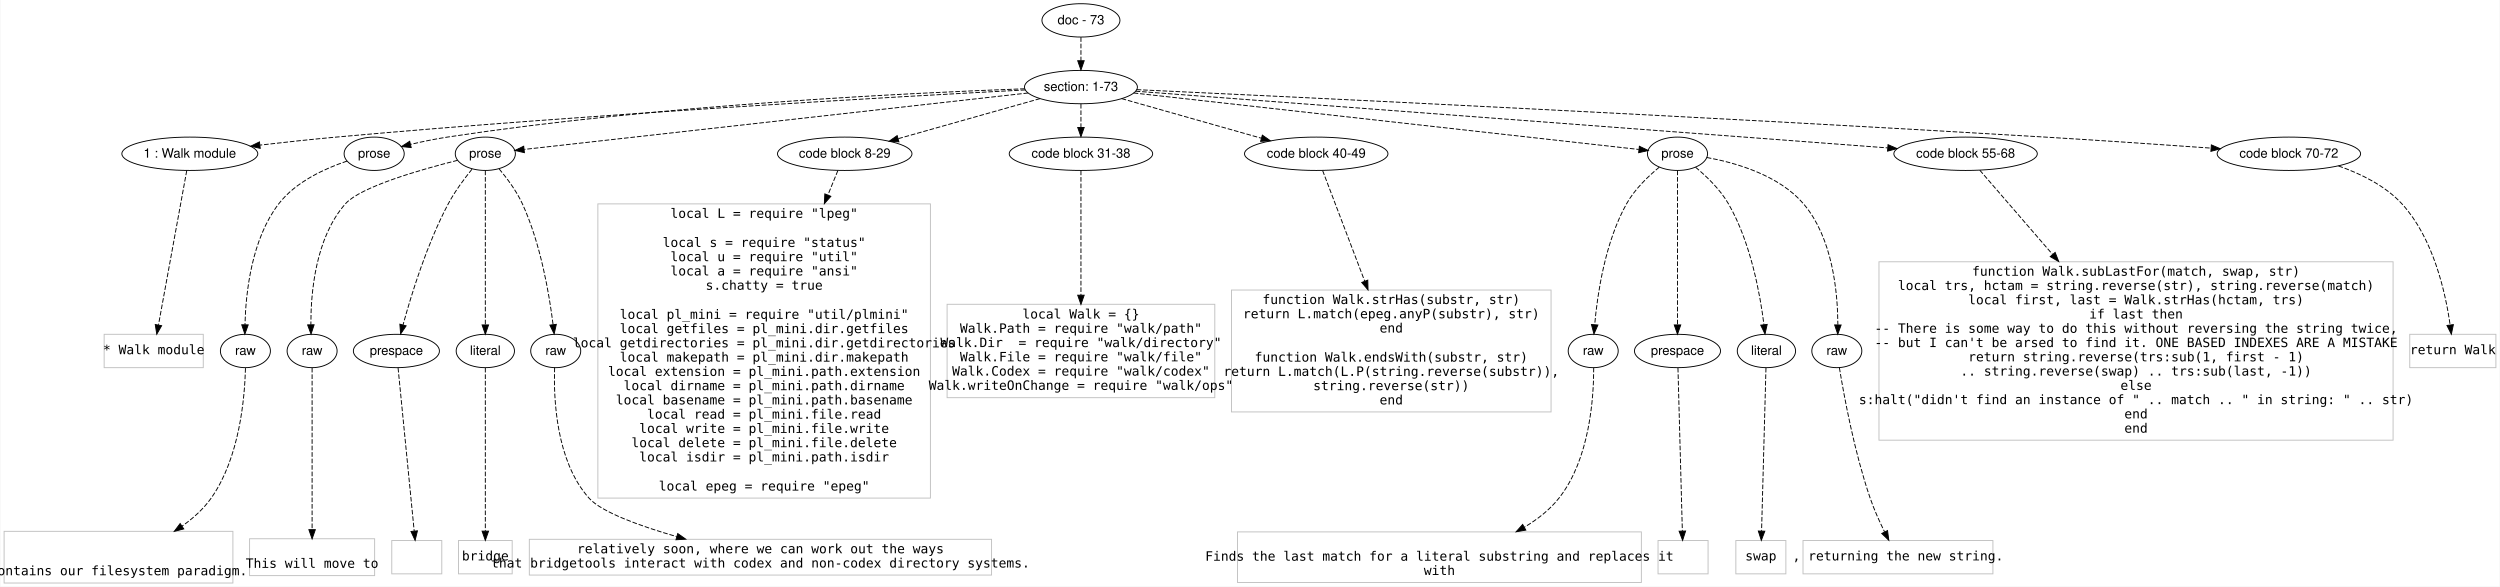
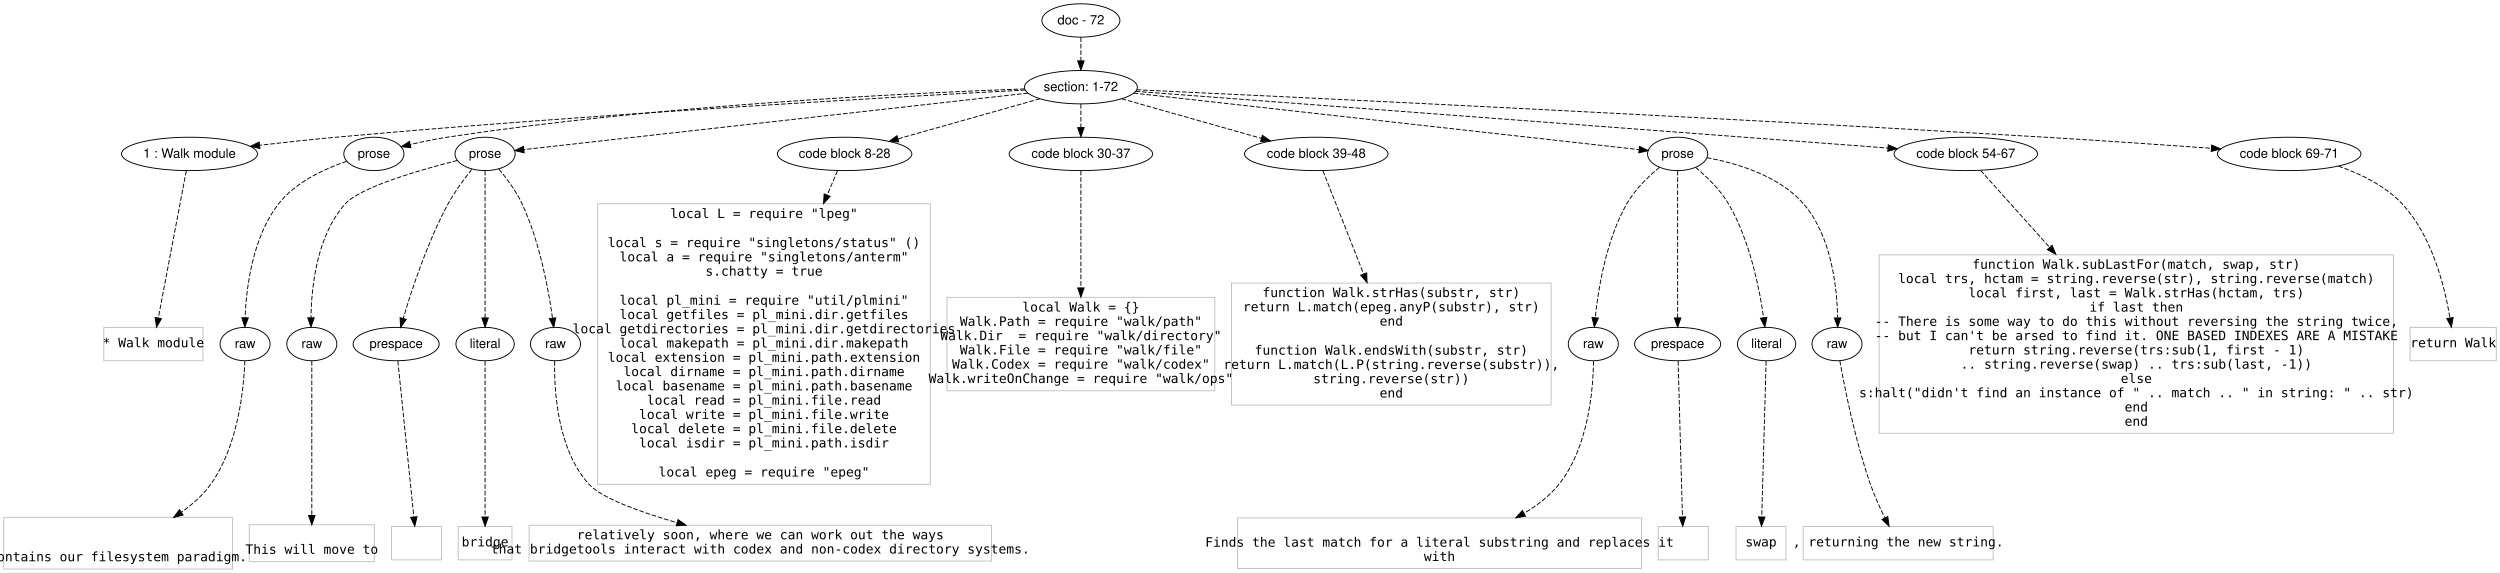
- <svg xmlns="http://www.w3.org/2000/svg" width="2698pt" height="633pt" viewBox="0.00 0.00 2698.00 633.20">
-   <g id="graph0" class="graph" transform="scale(1 1) rotate(0) translate(4 629.2006)">
-     <polygon fill="#ffffff" stroke="transparent" points="-4,4 -4,-629.201 2694,-629.201 2694,4 -4,4" />
+ <svg xmlns="http://www.w3.org/2000/svg" width="2698pt" height="618pt" viewBox="0.00 0.00 2698.00 617.80">
+   <g id="graph0" class="graph" transform="scale(1 1) rotate(0) translate(4 613.8005)">
+     <polygon fill="#ffffff" stroke="transparent" points="-4,4 -4,-613.801 2694,-613.801 2694,4 -4,4" />
    <g id="node1" class="node">
-       <ellipse fill="none" stroke="#000000" cx="1162.5" cy="-607.201" rx="42.122" ry="18" />
-       <text text-anchor="middle" x="1162.5" y="-603.001" font-family="Helvetica,sans-Serif" font-size="14.00" fill="#000000">doc - 73</text>
+       <ellipse fill="none" stroke="#000000" cx="1162.5" cy="-591.801" rx="42.122" ry="18" />
+       <text text-anchor="middle" x="1162.5" y="-587.601" font-family="Helvetica,sans-Serif" font-size="14.00" fill="#000000">doc - 72</text>
    </g>
    <g id="node2" class="node">
-       <ellipse fill="none" stroke="#000000" cx="1162.5" cy="-535.201" rx="60.983" ry="18" />
-       <text text-anchor="middle" x="1162.5" y="-531.001" font-family="Helvetica,sans-Serif" font-size="14.00" fill="#000000">section: 1-73</text>
+       <ellipse fill="none" stroke="#000000" cx="1162.5" cy="-519.801" rx="60.983" ry="18" />
+       <text text-anchor="middle" x="1162.5" y="-515.601" font-family="Helvetica,sans-Serif" font-size="14.00" fill="#000000">section: 1-72</text>
    </g>
    <g id="edge1" class="edge">
-       <path fill="none" stroke="#000000" stroke-dasharray="5,2" d="M1162.5,-589.032C1162.5,-581.332 1162.5,-572.175 1162.5,-563.617" />
-       <polygon fill="#000000" stroke="#000000" points="1166,-563.614 1162.5,-553.614 1159,-563.614 1166,-563.614" />
+       <path fill="none" stroke="#000000" stroke-dasharray="5,2" d="M1162.5,-573.632C1162.5,-565.932 1162.5,-556.775 1162.5,-548.217" />
+       <polygon fill="#000000" stroke="#000000" points="1166,-548.214 1162.5,-538.214 1159,-548.214 1166,-548.214" />
    </g>
    <g id="node3" class="node">
-       <ellipse fill="none" stroke="#000000" cx="200.5" cy="-463.201" rx="73.372" ry="18" />
-       <text text-anchor="middle" x="200.5" y="-459.001" font-family="Helvetica,sans-Serif" font-size="14.00" fill="#000000">1 : Walk module</text>
+       <ellipse fill="none" stroke="#000000" cx="200.5" cy="-447.8" rx="73.372" ry="18" />
+       <text text-anchor="middle" x="200.5" y="-443.601" font-family="Helvetica,sans-Serif" font-size="14.00" fill="#000000">1 : Walk module</text>
    </g>
    <g id="edge2" class="edge">
-       <path fill="none" stroke="#000000" stroke-dasharray="5,2" d="M1102.414,-532.12C968.631,-525.051 636.112,-506.323 358.5,-481.201 331.678,-478.773 302.355,-475.582 276.332,-472.562" />
-       <polygon fill="#000000" stroke="#000000" points="276.496,-469.057 266.156,-471.37 275.682,-476.01 276.496,-469.057" />
+       <path fill="none" stroke="#000000" stroke-dasharray="5,2" d="M1102.414,-516.72C968.631,-509.651 636.112,-490.923 358.5,-465.8 331.678,-463.373 302.355,-460.182 276.332,-457.162" />
+       <polygon fill="#000000" stroke="#000000" points="276.496,-453.657 266.156,-455.97 275.682,-460.61 276.496,-453.657" />
    </g>
    <g id="node4" class="node">
-       <ellipse fill="none" stroke="#000000" cx="399.5" cy="-463.201" rx="32.459" ry="18" />
-       <text text-anchor="middle" x="399.5" y="-459.001" font-family="Helvetica,sans-Serif" font-size="14.00" fill="#000000">prose</text>
+       <ellipse fill="none" stroke="#000000" cx="399.5" cy="-447.8" rx="32.459" ry="18" />
+       <text text-anchor="middle" x="399.5" y="-443.601" font-family="Helvetica,sans-Serif" font-size="14.00" fill="#000000">prose</text>
    </g>
    <g id="edge3" class="edge">
-       <path fill="none" stroke="#000000" stroke-dasharray="5,2" d="M1101.772,-533.366C981.962,-529.094 706.948,-516.055 478.5,-481.201 465.443,-479.208 451.336,-476.256 438.706,-473.316" />
-       <polygon fill="#000000" stroke="#000000" points="439.481,-469.903 428.942,-470.979 437.852,-476.711 439.481,-469.903" />
+       <path fill="none" stroke="#000000" stroke-dasharray="5,2" d="M1101.772,-517.966C981.962,-513.694 706.948,-500.655 478.5,-465.8 465.443,-463.808 451.336,-460.856 438.706,-457.916" />
+       <polygon fill="#000000" stroke="#000000" points="439.481,-454.503 428.942,-455.579 437.852,-461.31 439.481,-454.503" />
    </g>
    <g id="node5" class="node">
-       <ellipse fill="none" stroke="#000000" cx="519.5" cy="-463.201" rx="32.459" ry="18" />
-       <text text-anchor="middle" x="519.5" y="-459.001" font-family="Helvetica,sans-Serif" font-size="14.00" fill="#000000">prose</text>
+       <ellipse fill="none" stroke="#000000" cx="519.5" cy="-447.8" rx="32.459" ry="18" />
+       <text text-anchor="middle" x="519.5" y="-443.601" font-family="Helvetica,sans-Serif" font-size="14.00" fill="#000000">prose</text>
    </g>
    <g id="edge4" class="edge">
-       <path fill="none" stroke="#000000" stroke-dasharray="5,2" d="M1105.438,-528.811C978.149,-514.558 673.42,-480.436 561.583,-467.913" />
-       <polygon fill="#000000" stroke="#000000" points="561.702,-464.404 551.375,-466.77 560.923,-471.361 561.702,-464.404" />
+       <path fill="none" stroke="#000000" stroke-dasharray="5,2" d="M1105.438,-513.411C978.149,-499.158 673.42,-465.036 561.583,-452.513" />
+       <polygon fill="#000000" stroke="#000000" points="561.702,-449.004 551.375,-451.37 560.923,-455.961 561.702,-449.004" />
    </g>
    <g id="node6" class="node">
-       <ellipse fill="none" stroke="#000000" cx="907.5" cy="-463.201" rx="72.584" ry="18" />
-       <text text-anchor="middle" x="907.5" y="-459.001" font-family="Helvetica,sans-Serif" font-size="14.00" fill="#000000">code block 8-29</text>
+       <ellipse fill="none" stroke="#000000" cx="907.5" cy="-447.8" rx="72.584" ry="18" />
+       <text text-anchor="middle" x="907.5" y="-443.601" font-family="Helvetica,sans-Serif" font-size="14.00" fill="#000000">code block 8-28</text>
    </g>
    <g id="edge5" class="edge">
-       <path fill="none" stroke="#000000" stroke-dasharray="5,2" d="M1118.373,-522.741C1075.92,-510.755 1011.507,-492.567 965.045,-479.449" />
-       <polygon fill="#000000" stroke="#000000" points="965.992,-476.079 955.417,-476.73 964.09,-482.816 965.992,-476.079" />
+       <path fill="none" stroke="#000000" stroke-dasharray="5,2" d="M1118.373,-507.341C1075.92,-495.355 1011.507,-477.167 965.045,-464.049" />
+       <polygon fill="#000000" stroke="#000000" points="965.992,-460.679 955.417,-461.33 964.09,-467.416 965.992,-460.679" />
    </g>
    <g id="node7" class="node">
-       <ellipse fill="none" stroke="#000000" cx="1162.5" cy="-463.201" rx="77.421" ry="18" />
-       <text text-anchor="middle" x="1162.5" y="-459.001" font-family="Helvetica,sans-Serif" font-size="14.00" fill="#000000">code block 31-38</text>
+       <ellipse fill="none" stroke="#000000" cx="1162.5" cy="-447.8" rx="77.421" ry="18" />
+       <text text-anchor="middle" x="1162.5" y="-443.601" font-family="Helvetica,sans-Serif" font-size="14.00" fill="#000000">code block 30-37</text>
    </g>
    <g id="edge6" class="edge">
-       <path fill="none" stroke="#000000" stroke-dasharray="5,2" d="M1162.5,-517.032C1162.5,-509.332 1162.5,-500.175 1162.5,-491.617" />
-       <polygon fill="#000000" stroke="#000000" points="1166,-491.614 1162.5,-481.614 1159,-491.614 1166,-491.614" />
+       <path fill="none" stroke="#000000" stroke-dasharray="5,2" d="M1162.5,-501.632C1162.5,-493.932 1162.5,-484.775 1162.5,-476.217" />
+       <polygon fill="#000000" stroke="#000000" points="1166,-476.214 1162.5,-466.214 1159,-476.214 1166,-476.214" />
    </g>
    <g id="node8" class="node">
-       <ellipse fill="none" stroke="#000000" cx="1416.5" cy="-463.201" rx="77.421" ry="18" />
-       <text text-anchor="middle" x="1416.5" y="-459.001" font-family="Helvetica,sans-Serif" font-size="14.00" fill="#000000">code block 40-49</text>
+       <ellipse fill="none" stroke="#000000" cx="1416.5" cy="-447.8" rx="77.421" ry="18" />
+       <text text-anchor="middle" x="1416.5" y="-443.601" font-family="Helvetica,sans-Serif" font-size="14.00" fill="#000000">code block 39-48</text>
    </g>
    <g id="edge7" class="edge">
-       <path fill="none" stroke="#000000" stroke-dasharray="5,2" d="M1206.453,-522.741C1248.122,-510.93 1311.031,-493.097 1357.141,-480.027" />
-       <polygon fill="#000000" stroke="#000000" points="1358.339,-483.325 1367.005,-477.231 1356.43,-476.591 1358.339,-483.325" />
+       <path fill="none" stroke="#000000" stroke-dasharray="5,2" d="M1206.453,-507.341C1248.122,-495.53 1311.031,-477.697 1357.141,-464.627" />
+       <polygon fill="#000000" stroke="#000000" points="1358.339,-467.925 1367.005,-461.83 1356.43,-461.19 1358.339,-467.925" />
    </g>
    <g id="node9" class="node">
-       <ellipse fill="none" stroke="#000000" cx="1806.5" cy="-463.201" rx="32.459" ry="18" />
-       <text text-anchor="middle" x="1806.5" y="-459.001" font-family="Helvetica,sans-Serif" font-size="14.00" fill="#000000">prose</text>
+       <ellipse fill="none" stroke="#000000" cx="1806.5" cy="-447.8" rx="32.459" ry="18" />
+       <text text-anchor="middle" x="1806.5" y="-443.601" font-family="Helvetica,sans-Serif" font-size="14.00" fill="#000000">prose</text>
    </g>
    <g id="edge8" class="edge">
-       <path fill="none" stroke="#000000" stroke-dasharray="5,2" d="M1219.368,-528.843C1346.817,-514.594 1652.887,-480.375 1764.697,-467.874" />
-       <polygon fill="#000000" stroke="#000000" points="1765.349,-471.323 1774.898,-466.734 1764.571,-464.366 1765.349,-471.323" />
+       <path fill="none" stroke="#000000" stroke-dasharray="5,2" d="M1219.368,-513.443C1346.817,-499.194 1652.887,-464.975 1764.697,-452.474" />
+       <polygon fill="#000000" stroke="#000000" points="1765.349,-455.923 1774.898,-451.334 1764.571,-448.966 1765.349,-455.923" />
    </g>
    <g id="node10" class="node">
-       <ellipse fill="none" stroke="#000000" cx="2117.5" cy="-463.201" rx="77.421" ry="18" />
-       <text text-anchor="middle" x="2117.5" y="-459.001" font-family="Helvetica,sans-Serif" font-size="14.00" fill="#000000">code block 55-68</text>
+       <ellipse fill="none" stroke="#000000" cx="2117.5" cy="-447.8" rx="77.421" ry="18" />
+       <text text-anchor="middle" x="2117.5" y="-443.601" font-family="Helvetica,sans-Serif" font-size="14.00" fill="#000000">code block 54-67</text>
    </g>
    <g id="edge9" class="edge">
-       <path fill="none" stroke="#000000" stroke-dasharray="5,2" d="M1221.519,-530.751C1384.839,-518.438 1843.221,-483.879 2033.286,-469.55" />
-       <polygon fill="#000000" stroke="#000000" points="2033.793,-473.022 2043.501,-468.779 2033.266,-466.041 2033.793,-473.022" />
+       <path fill="none" stroke="#000000" stroke-dasharray="5,2" d="M1221.519,-515.351C1384.839,-503.038 1843.221,-468.479 2033.286,-454.15" />
+       <polygon fill="#000000" stroke="#000000" points="2033.793,-457.622 2043.501,-453.38 2033.266,-450.641 2033.793,-457.622" />
    </g>
    <g id="node11" class="node">
-       <ellipse fill="none" stroke="#000000" cx="2466.5" cy="-463.201" rx="77.421" ry="18" />
-       <text text-anchor="middle" x="2466.5" y="-459.001" font-family="Helvetica,sans-Serif" font-size="14.00" fill="#000000">code block 70-72</text>
+       <ellipse fill="none" stroke="#000000" cx="2466.5" cy="-447.8" rx="77.421" ry="18" />
+       <text text-anchor="middle" x="2466.5" y="-443.601" font-family="Helvetica,sans-Serif" font-size="14.00" fill="#000000">code block 69-71</text>
    </g>
    <g id="edge10" class="edge">
-       <path fill="none" stroke="#000000" stroke-dasharray="5,2" d="M1222.66,-532.428C1382.438,-524.988 1830.693,-503.626 2203.5,-481.201 2263.353,-477.6 2330.828,-472.971 2382.446,-469.308" />
-       <polygon fill="#000000" stroke="#000000" points="2382.825,-472.79 2392.551,-468.589 2382.328,-465.808 2382.825,-472.79" />
+       <path fill="none" stroke="#000000" stroke-dasharray="5,2" d="M1222.66,-517.028C1382.438,-509.588 1830.693,-488.226 2203.5,-465.8 2263.353,-462.2 2330.828,-457.57 2382.446,-453.908" />
+       <polygon fill="#000000" stroke="#000000" points="2382.825,-457.39 2392.551,-453.189 2382.328,-450.408 2382.825,-457.39" />
    </g>
    <g id="node12" class="node">
-       <polygon fill="none" stroke="#c0c0c0" points="215,-268.3 108,-268.3 108,-232.3 215,-232.3 215,-268.3" />
-       <text text-anchor="middle" x="161.5" y="-246.8" font-family="Inconsolata" font-size="14.00" fill="#000000">* Walk module</text>
+       <polygon fill="none" stroke="#c0c0c0" points="215,-260.6 108,-260.6 108,-224.6 215,-224.6 215,-260.6" />
+       <text text-anchor="middle" x="161.5" y="-239.1" font-family="Inconsolata" font-size="14.00" fill="#000000">* Walk module</text>
    </g>
    <g id="edge11" class="edge">
-       <path fill="none" stroke="#000000" stroke-dasharray="5,2" d="M197.175,-445.049C190.368,-407.89 174.803,-322.923 166.668,-278.514" />
-       <polygon fill="#000000" stroke="#000000" points="170.061,-277.612 164.817,-268.406 163.176,-278.873 170.061,-277.612" />
+       <path fill="none" stroke="#000000" stroke-dasharray="5,2" d="M197.039,-429.59C190.216,-393.692 174.989,-313.571 166.858,-270.792" />
+       <polygon fill="#000000" stroke="#000000" points="170.259,-269.94 164.953,-260.77 163.382,-271.247 170.259,-269.94" />
    </g>
    <g id="node13" class="node">
-       <ellipse fill="none" stroke="#000000" cx="260.5" cy="-250.3" rx="27" ry="18" />
-       <text text-anchor="middle" x="260.5" y="-246.1" font-family="Helvetica,sans-Serif" font-size="14.00" fill="#000000">raw</text>
+       <ellipse fill="none" stroke="#000000" cx="260.5" cy="-242.6" rx="27" ry="18" />
+       <text text-anchor="middle" x="260.5" y="-238.4" font-family="Helvetica,sans-Serif" font-size="14.00" fill="#000000">raw</text>
    </g>
    <g id="edge12" class="edge">
-       <path fill="none" stroke="#000000" stroke-dasharray="5,2" d="M370.169,-455.286C346.719,-447.432 314.834,-433.052 296.5,-409.201 267.101,-370.955 260.895,-313.146 260.028,-278.813" />
-       <polygon fill="#000000" stroke="#000000" points="263.525,-278.505 259.912,-268.546 256.526,-278.585 263.525,-278.505" />
+       <path fill="none" stroke="#000000" stroke-dasharray="5,2" d="M370.237,-439.833C346.828,-431.948 314.965,-417.551 296.5,-393.8 268.675,-358.009 261.866,-304.074 260.474,-271.225" />
+       <polygon fill="#000000" stroke="#000000" points="263.964,-270.848 260.186,-260.95 256.967,-271.044 263.964,-270.848" />
    </g>
    <g id="node15" class="node">
-       <ellipse fill="none" stroke="#000000" cx="332.5" cy="-250.3" rx="27" ry="18" />
-       <text text-anchor="middle" x="332.5" y="-246.1" font-family="Helvetica,sans-Serif" font-size="14.00" fill="#000000">raw</text>
+       <ellipse fill="none" stroke="#000000" cx="332.5" cy="-242.6" rx="27" ry="18" />
+       <text text-anchor="middle" x="332.5" y="-238.4" font-family="Helvetica,sans-Serif" font-size="14.00" fill="#000000">raw</text>
    </g>
    <g id="edge14" class="edge">
-       <path fill="none" stroke="#000000" stroke-dasharray="5,2" d="M489.572,-456.132C450.398,-446.291 384.795,-427.59 368.5,-409.201 336.199,-372.747 331.064,-313.445 331.163,-278.522" />
-       <polygon fill="#000000" stroke="#000000" points="334.662,-278.578 331.338,-268.519 327.663,-278.456 334.662,-278.578" />
+       <path fill="none" stroke="#000000" stroke-dasharray="5,2" d="M489.601,-440.706C450.46,-430.835 384.895,-412.1 368.5,-393.8 337.955,-359.707 332.084,-304.403 331.598,-270.971" />
+       <polygon fill="#000000" stroke="#000000" points="335.098,-270.942 331.606,-260.94 328.098,-270.937 335.098,-270.942" />
    </g>
    <g id="node16" class="node">
-       <ellipse fill="none" stroke="#000000" cx="423.5" cy="-250.3" rx="46.474" ry="18" />
-       <text text-anchor="middle" x="423.5" y="-246.1" font-family="Helvetica,sans-Serif" font-size="14.00" fill="#000000">prespace</text>
+       <ellipse fill="none" stroke="#000000" cx="423.5" cy="-242.6" rx="46.474" ry="18" />
+       <text text-anchor="middle" x="423.5" y="-238.4" font-family="Helvetica,sans-Serif" font-size="14.00" fill="#000000">prespace</text>
    </g>
    <g id="edge15" class="edge">
-       <path fill="none" stroke="#000000" stroke-dasharray="5,2" d="M505.139,-446.568C496.817,-436.312 486.614,-422.596 479.5,-409.201 456.475,-365.844 439.57,-311.038 430.658,-278.431" />
-       <polygon fill="#000000" stroke="#000000" points="434.012,-277.424 428.048,-268.667 427.249,-279.232 434.012,-277.424" />
+       <path fill="none" stroke="#000000" stroke-dasharray="5,2" d="M505.216,-431.127C496.922,-420.856 486.72,-407.139 479.5,-393.8 457.352,-352.883 440.358,-301.361 431.161,-270.253" />
+       <polygon fill="#000000" stroke="#000000" points="434.489,-269.162 428.345,-260.531 427.765,-271.11 434.489,-269.162" />
    </g>
    <g id="node17" class="node">
-       <ellipse fill="none" stroke="#000000" cx="519.5" cy="-250.3" rx="31.481" ry="18" />
-       <text text-anchor="middle" x="519.5" y="-246.1" font-family="Helvetica,sans-Serif" font-size="14.00" fill="#000000">literal</text>
+       <ellipse fill="none" stroke="#000000" cx="519.5" cy="-242.6" rx="31.481" ry="18" />
+       <text text-anchor="middle" x="519.5" y="-238.4" font-family="Helvetica,sans-Serif" font-size="14.00" fill="#000000">literal</text>
    </g>
    <g id="edge16" class="edge">
-       <path fill="none" stroke="#000000" stroke-dasharray="5,2" d="M519.5,-445.049C519.5,-407.89 519.5,-322.923 519.5,-278.514" />
-       <polygon fill="#000000" stroke="#000000" points="523,-278.406 519.5,-268.406 516,-278.406 523,-278.406" />
+       <path fill="none" stroke="#000000" stroke-dasharray="5,2" d="M519.5,-429.59C519.5,-393.692 519.5,-313.571 519.5,-270.792" />
+       <polygon fill="#000000" stroke="#000000" points="523,-270.77 519.5,-260.77 516,-270.77 523,-270.77" />
    </g>
    <g id="node18" class="node">
-       <ellipse fill="none" stroke="#000000" cx="595.5" cy="-250.3" rx="27" ry="18" />
-       <text text-anchor="middle" x="595.5" y="-246.1" font-family="Helvetica,sans-Serif" font-size="14.00" fill="#000000">raw</text>
+       <ellipse fill="none" stroke="#000000" cx="595.5" cy="-242.6" rx="27" ry="18" />
+       <text text-anchor="middle" x="595.5" y="-238.4" font-family="Helvetica,sans-Serif" font-size="14.00" fill="#000000">raw</text>
    </g>
    <g id="edge17" class="edge">
-       <path fill="none" stroke="#000000" stroke-dasharray="5,2" d="M534.435,-446.852C542.959,-436.695 553.175,-422.986 559.5,-409.201 579.212,-366.238 588.529,-311.656 592.623,-278.931" />
-       <polygon fill="#000000" stroke="#000000" points="596.132,-279.058 593.818,-268.719 589.179,-278.244 596.132,-279.058" />
+       <path fill="none" stroke="#000000" stroke-dasharray="5,2" d="M534.38,-431.426C542.885,-421.261 553.1,-407.551 559.5,-393.8 578.344,-353.316 587.869,-301.989 592.249,-270.755" />
+       <polygon fill="#000000" stroke="#000000" points="595.751,-270.969 593.59,-260.596 588.811,-270.052 595.751,-270.969" />
    </g>
    <g id="node23" class="node">
-       <polygon fill="none" stroke="#c0c0c0" points="1000,-409.101 641,-409.101 641,-91.5 1000,-91.5 1000,-409.101" />
-       <text text-anchor="middle" x="820.5" y="-394.001" font-family="Inconsolata" font-size="14.00" fill="#000000">local L = require "lpeg"</text>
-       <text text-anchor="middle" x="820.5" y="-362.601" font-family="Inconsolata" font-size="14.00" fill="#000000">local s = require "status"</text>
-       <text text-anchor="middle" x="820.5" y="-347.2" font-family="Inconsolata" font-size="14.00" fill="#000000">local u = require "util"</text>
-       <text text-anchor="middle" x="820.5" y="-331.8" font-family="Inconsolata" font-size="14.00" fill="#000000">local a = require "ansi"</text>
+       <polygon fill="none" stroke="#c0c0c0" points="1000,-394.001 641,-394.001 641,-91.2 1000,-91.2 1000,-394.001" />
+       <text text-anchor="middle" x="820.5" y="-378.601" font-family="Inconsolata" font-size="14.00" fill="#000000">local L = require "lpeg"</text>
+       <text text-anchor="middle" x="820.5" y="-347.2" font-family="Inconsolata" font-size="14.00" fill="#000000">local s = require "singletons/status" ()</text>
+       <text text-anchor="middle" x="820.5" y="-331.8" font-family="Inconsolata" font-size="14.00" fill="#000000">local a = require "singletons/anterm"</text>
      <text text-anchor="middle" x="820.5" y="-316.4" font-family="Inconsolata" font-size="14.00" fill="#000000">s.chatty = true</text>
      <text text-anchor="middle" x="820.5" y="-285" font-family="Inconsolata" font-size="14.00" fill="#000000">local pl_mini = require "util/plmini"</text>
      <text text-anchor="middle" x="820.5" y="-269.6" font-family="Inconsolata" font-size="14.00" fill="#000000">local getfiles = pl_mini.dir.getfiles</text>
      <text text-anchor="middle" x="820.5" y="-254.2" font-family="Inconsolata" font-size="14.00" fill="#000000">local getdirectories = pl_mini.dir.getdirectories</text>
      <text text-anchor="middle" x="820.5" y="-238.8" font-family="Inconsolata" font-size="14.00" fill="#000000">local makepath = pl_mini.dir.makepath</text>
      <text text-anchor="middle" x="820.5" y="-223.4" font-family="Inconsolata" font-size="14.00" fill="#000000">local extension = pl_mini.path.extension</text>
      <text text-anchor="middle" x="820.5" y="-208" font-family="Inconsolata" font-size="14.00" fill="#000000">local dirname = pl_mini.path.dirname</text>
      <text text-anchor="middle" x="820.5" y="-192.6" font-family="Inconsolata" font-size="14.00" fill="#000000">local basename = pl_mini.path.basename</text>
      <text text-anchor="middle" x="820.5" y="-177.2" font-family="Inconsolata" font-size="14.00" fill="#000000">local read = pl_mini.file.read</text>
      <text text-anchor="middle" x="820.5" y="-161.8" font-family="Inconsolata" font-size="14.00" fill="#000000">local write = pl_mini.file.write</text>
      <text text-anchor="middle" x="820.5" y="-146.4" font-family="Inconsolata" font-size="14.00" fill="#000000">local delete = pl_mini.file.delete</text>
      <text text-anchor="middle" x="820.5" y="-131" font-family="Inconsolata" font-size="14.00" fill="#000000">local isdir = pl_mini.path.isdir</text>
      <text text-anchor="middle" x="820.5" y="-99.6" font-family="Inconsolata" font-size="14.00" fill="#000000">local epeg = require "epeg"</text>
    </g>
    <g id="edge22" class="edge">
-       <path fill="none" stroke="#000000" stroke-dasharray="5,2" d="M900.082,-445.049C897.157,-437.889 893.505,-428.954 889.387,-418.876" />
-       <polygon fill="#000000" stroke="#000000" points="892.504,-417.251 885.481,-409.318 886.024,-419.899 892.504,-417.251" />
+       <path fill="none" stroke="#000000" stroke-dasharray="5,2" d="M899.779,-429.59C896.755,-422.456 892.989,-413.575 888.755,-403.588" />
+       <polygon fill="#000000" stroke="#000000" points="891.868,-401.964 884.742,-394.123 885.423,-404.696 891.868,-401.964" />
    </g>
    <g id="node24" class="node">
-       <polygon fill="none" stroke="#c0c0c0" points="1307,-300.701 1018,-300.701 1018,-199.899 1307,-199.899 1307,-300.701" />
-       <text text-anchor="middle" x="1162.5" y="-285.3" font-family="Inconsolata" font-size="14.00" fill="#000000">local Walk = {}</text>
-       <text text-anchor="middle" x="1162.5" y="-269.9" font-family="Inconsolata" font-size="14.00" fill="#000000">Walk.Path = require "walk/path"</text>
-       <text text-anchor="middle" x="1162.5" y="-254.5" font-family="Inconsolata" font-size="14.00" fill="#000000">Walk.Dir  = require "walk/directory"</text>
-       <text text-anchor="middle" x="1162.5" y="-239.1" font-family="Inconsolata" font-size="14.00" fill="#000000">Walk.File = require "walk/file"</text>
-       <text text-anchor="middle" x="1162.5" y="-223.7" font-family="Inconsolata" font-size="14.00" fill="#000000">Walk.Codex = require "walk/codex"</text>
-       <text text-anchor="middle" x="1162.5" y="-208.3" font-family="Inconsolata" font-size="14.00" fill="#000000">Walk.writeOnChange = require "walk/ops"</text>
+       <polygon fill="none" stroke="#c0c0c0" points="1307,-293.001 1018,-293.001 1018,-192.199 1307,-192.199 1307,-293.001" />
+       <text text-anchor="middle" x="1162.5" y="-277.6" font-family="Inconsolata" font-size="14.00" fill="#000000">local Walk = {}</text>
+       <text text-anchor="middle" x="1162.5" y="-262.2" font-family="Inconsolata" font-size="14.00" fill="#000000">Walk.Path = require "walk/path"</text>
+       <text text-anchor="middle" x="1162.5" y="-246.8" font-family="Inconsolata" font-size="14.00" fill="#000000">Walk.Dir  = require "walk/directory"</text>
+       <text text-anchor="middle" x="1162.5" y="-231.4" font-family="Inconsolata" font-size="14.00" fill="#000000">Walk.File = require "walk/file"</text>
+       <text text-anchor="middle" x="1162.5" y="-216" font-family="Inconsolata" font-size="14.00" fill="#000000">Walk.Codex = require "walk/codex"</text>
+       <text text-anchor="middle" x="1162.5" y="-200.6" font-family="Inconsolata" font-size="14.00" fill="#000000">Walk.writeOnChange = require "walk/ops"</text>
    </g>
    <g id="edge23" class="edge">
-       <path fill="none" stroke="#000000" stroke-dasharray="5,2" d="M1162.5,-445.049C1162.5,-415.601 1162.5,-356.126 1162.5,-310.609" />
-       <polygon fill="#000000" stroke="#000000" points="1166,-310.54 1162.5,-300.54 1159,-310.54 1166,-310.54" />
+       <path fill="none" stroke="#000000" stroke-dasharray="5,2" d="M1162.5,-429.59C1162.5,-401.531 1162.5,-346.454 1162.5,-303.308" />
+       <polygon fill="#000000" stroke="#000000" points="1166,-303.182 1162.5,-293.182 1159,-303.182 1166,-303.182" />
    </g>
    <g id="node25" class="node">
-       <polygon fill="none" stroke="#c0c0c0" points="1670,-316.101 1325,-316.101 1325,-184.5 1670,-184.5 1670,-316.101" />
-       <text text-anchor="middle" x="1497.5" y="-301" font-family="Inconsolata" font-size="14.00" fill="#000000">function Walk.strHas(substr, str)</text>
-       <text text-anchor="middle" x="1497.5" y="-285.6" font-family="Inconsolata" font-size="14.00" fill="#000000">    return L.match(epeg.anyP(substr), str)</text>
-       <text text-anchor="middle" x="1497.5" y="-270.2" font-family="Inconsolata" font-size="14.00" fill="#000000">end</text>
-       <text text-anchor="middle" x="1497.5" y="-238.8" font-family="Inconsolata" font-size="14.00" fill="#000000">function Walk.endsWith(substr, str)</text>
-       <text text-anchor="middle" x="1497.5" y="-223.4" font-family="Inconsolata" font-size="14.00" fill="#000000">    return L.match(L.P(string.reverse(substr)),</text>
-       <text text-anchor="middle" x="1497.5" y="-208" font-family="Inconsolata" font-size="14.00" fill="#000000">        string.reverse(str))</text>
-       <text text-anchor="middle" x="1497.5" y="-192.6" font-family="Inconsolata" font-size="14.00" fill="#000000">end</text>
+       <polygon fill="none" stroke="#c0c0c0" points="1670,-308.401 1325,-308.401 1325,-176.8 1670,-176.8 1670,-308.401" />
+       <text text-anchor="middle" x="1497.5" y="-293.3" font-family="Inconsolata" font-size="14.00" fill="#000000">function Walk.strHas(substr, str)</text>
+       <text text-anchor="middle" x="1497.5" y="-277.9" font-family="Inconsolata" font-size="14.00" fill="#000000">    return L.match(epeg.anyP(substr), str)</text>
+       <text text-anchor="middle" x="1497.5" y="-262.5" font-family="Inconsolata" font-size="14.00" fill="#000000">end</text>
+       <text text-anchor="middle" x="1497.5" y="-231.1" font-family="Inconsolata" font-size="14.00" fill="#000000">function Walk.endsWith(substr, str)</text>
+       <text text-anchor="middle" x="1497.5" y="-215.7" font-family="Inconsolata" font-size="14.00" fill="#000000">    return L.match(L.P(string.reverse(substr)),</text>
+       <text text-anchor="middle" x="1497.5" y="-200.3" font-family="Inconsolata" font-size="14.00" fill="#000000">        string.reverse(str))</text>
+       <text text-anchor="middle" x="1497.5" y="-184.9" font-family="Inconsolata" font-size="14.00" fill="#000000">end</text>
    </g>
    <g id="edge24" class="edge">
-       <path fill="none" stroke="#000000" stroke-dasharray="5,2" d="M1423.406,-445.049C1433.401,-418.779 1452.486,-368.615 1468.783,-325.78" />
-       <polygon fill="#000000" stroke="#000000" points="1472.143,-326.792 1472.428,-316.201 1465.6,-324.303 1472.143,-326.792" />
+       <path fill="none" stroke="#000000" stroke-dasharray="5,2" d="M1423.688,-429.59C1433.51,-404.709 1451.717,-358.584 1467.59,-318.372" />
+       <polygon fill="#000000" stroke="#000000" points="1470.941,-319.416 1471.357,-308.829 1464.43,-316.845 1470.941,-319.416" />
    </g>
    <g id="node26" class="node">
-       <ellipse fill="none" stroke="#000000" cx="1715.5" cy="-250.3" rx="27" ry="18" />
-       <text text-anchor="middle" x="1715.5" y="-246.1" font-family="Helvetica,sans-Serif" font-size="14.00" fill="#000000">raw</text>
+       <ellipse fill="none" stroke="#000000" cx="1715.5" cy="-242.6" rx="27" ry="18" />
+       <text text-anchor="middle" x="1715.5" y="-238.4" font-family="Helvetica,sans-Serif" font-size="14.00" fill="#000000">raw</text>
    </g>
    <g id="edge25" class="edge">
-       <path fill="none" stroke="#000000" stroke-dasharray="5,2" d="M1786.882,-448.768C1774.893,-438.923 1760.233,-424.861 1751.5,-409.201 1728.355,-367.695 1720.084,-312.229 1717.132,-279.003" />
-       <polygon fill="#000000" stroke="#000000" points="1720.591,-278.337 1716.322,-268.64 1713.612,-278.883 1720.591,-278.337" />
+       <path fill="none" stroke="#000000" stroke-dasharray="5,2" d="M1786.941,-433.335C1774.975,-423.477 1760.319,-409.413 1751.5,-393.8 1729.539,-354.919 1720.927,-303.123 1717.582,-271.356" />
+       <polygon fill="#000000" stroke="#000000" points="1721.03,-270.637 1716.606,-261.01 1714.061,-271.294 1721.03,-270.637" />
    </g>
    <g id="node27" class="node">
-       <ellipse fill="none" stroke="#000000" cx="1806.5" cy="-250.3" rx="46.474" ry="18" />
-       <text text-anchor="middle" x="1806.5" y="-246.1" font-family="Helvetica,sans-Serif" font-size="14.00" fill="#000000">prespace</text>
+       <ellipse fill="none" stroke="#000000" cx="1806.5" cy="-242.6" rx="46.474" ry="18" />
+       <text text-anchor="middle" x="1806.5" y="-238.4" font-family="Helvetica,sans-Serif" font-size="14.00" fill="#000000">prespace</text>
    </g>
    <g id="edge26" class="edge">
-       <path fill="none" stroke="#000000" stroke-dasharray="5,2" d="M1806.5,-445.049C1806.5,-407.89 1806.5,-322.923 1806.5,-278.514" />
-       <polygon fill="#000000" stroke="#000000" points="1810,-278.406 1806.5,-268.406 1803,-278.406 1810,-278.406" />
+       <path fill="none" stroke="#000000" stroke-dasharray="5,2" d="M1806.5,-429.59C1806.5,-393.692 1806.5,-313.571 1806.5,-270.792" />
+       <polygon fill="#000000" stroke="#000000" points="1810,-270.77 1806.5,-260.77 1803,-270.77 1810,-270.77" />
    </g>
    <g id="node28" class="node">
-       <ellipse fill="none" stroke="#000000" cx="1902.5" cy="-250.3" rx="31.481" ry="18" />
-       <text text-anchor="middle" x="1902.5" y="-246.1" font-family="Helvetica,sans-Serif" font-size="14.00" fill="#000000">literal</text>
+       <ellipse fill="none" stroke="#000000" cx="1902.5" cy="-242.6" rx="31.481" ry="18" />
+       <text text-anchor="middle" x="1902.5" y="-238.4" font-family="Helvetica,sans-Serif" font-size="14.00" fill="#000000">literal</text>
    </g>
    <g id="edge27" class="edge">
-       <path fill="none" stroke="#000000" stroke-dasharray="5,2" d="M1825.96,-448.678C1837.886,-438.797 1852.535,-424.73 1861.5,-409.201 1885.535,-367.566 1895.698,-311.781 1899.834,-278.589" />
-       <polygon fill="#000000" stroke="#000000" points="1903.311,-278.987 1900.975,-268.652 1896.357,-278.188 1903.311,-278.987" />
+       <path fill="none" stroke="#000000" stroke-dasharray="5,2" d="M1825.895,-433.241C1837.795,-423.345 1852.44,-409.275 1861.5,-393.8 1884.341,-354.789 1894.805,-302.698 1899.336,-270.956" />
+       <polygon fill="#000000" stroke="#000000" points="1902.809,-271.394 1900.655,-261.02 1895.87,-270.473 1902.809,-271.394" />
    </g>
    <g id="node29" class="node">
-       <ellipse fill="none" stroke="#000000" cx="1978.5" cy="-250.3" rx="27" ry="18" />
-       <text text-anchor="middle" x="1978.5" y="-246.1" font-family="Helvetica,sans-Serif" font-size="14.00" fill="#000000">raw</text>
+       <ellipse fill="none" stroke="#000000" cx="1978.5" cy="-242.6" rx="27" ry="18" />
+       <text text-anchor="middle" x="1978.5" y="-238.4" font-family="Helvetica,sans-Serif" font-size="14.00" fill="#000000">raw</text>
    </g>
    <g id="edge28" class="edge">
-       <path fill="none" stroke="#000000" stroke-dasharray="5,2" d="M1838.09,-459.196C1869.264,-453.54 1915.99,-440.18 1942.5,-409.201 1974.03,-372.355 1979.475,-313.593 1979.631,-278.795" />
-       <polygon fill="#000000" stroke="#000000" points="1983.127,-278.36 1979.523,-268.397 1976.128,-278.433 1983.127,-278.36" />
+       <path fill="none" stroke="#000000" stroke-dasharray="5,2" d="M1838.02,-443.736C1869.137,-438.031 1915.821,-424.634 1942.5,-393.8 1972.322,-359.334 1978.463,-304.528 1979.19,-271.226" />
+       <polygon fill="#000000" stroke="#000000" points="1982.693,-270.839 1979.255,-260.817 1975.693,-270.795 1982.693,-270.839" />
    </g>
    <g id="node34" class="node">
-       <polygon fill="none" stroke="#c0c0c0" points="2579,-346.601 2024,-346.601 2024,-154 2579,-154 2579,-346.601" />
-       <text text-anchor="middle" x="2301.5" y="-331.5" font-family="Inconsolata" font-size="14.00" fill="#000000">function Walk.subLastFor(match, swap, str)</text>
-       <text text-anchor="middle" x="2301.5" y="-316.101" font-family="Inconsolata" font-size="14.00" fill="#000000">   local trs, hctam = string.reverse(str), string.reverse(match)</text>
-       <text text-anchor="middle" x="2301.5" y="-300.7" font-family="Inconsolata" font-size="14.00" fill="#000000">   local first, last = Walk.strHas(hctam, trs)</text>
-       <text text-anchor="middle" x="2301.5" y="-285.3" font-family="Inconsolata" font-size="14.00" fill="#000000">   if last then</text>
-       <text text-anchor="middle" x="2301.5" y="-269.9" font-family="Inconsolata" font-size="14.00" fill="#000000">      -- There is some way to do this without reversing the string twice,</text>
-       <text text-anchor="middle" x="2301.5" y="-254.5" font-family="Inconsolata" font-size="14.00" fill="#000000">      -- but I can't be arsed to find it. ONE BASED INDEXES ARE A MISTAKE</text>
-       <text text-anchor="middle" x="2301.5" y="-239.1" font-family="Inconsolata" font-size="14.00" fill="#000000">      return string.reverse(trs:sub(1, first - 1)</text>
-       <text text-anchor="middle" x="2301.5" y="-223.7" font-family="Inconsolata" font-size="14.00" fill="#000000">          .. string.reverse(swap) .. trs:sub(last, -1))</text>
-       <text text-anchor="middle" x="2301.5" y="-208.3" font-family="Inconsolata" font-size="14.00" fill="#000000">   else</text>
-       <text text-anchor="middle" x="2301.5" y="-192.9" font-family="Inconsolata" font-size="14.00" fill="#000000">      s:halt("didn't find an instance of " .. match .. " in string: " .. str)</text>
-       <text text-anchor="middle" x="2301.5" y="-177.5" font-family="Inconsolata" font-size="14.00" fill="#000000">   end</text>
-       <text text-anchor="middle" x="2301.5" y="-162.1" font-family="Inconsolata" font-size="14.00" fill="#000000">end</text>
+       <polygon fill="none" stroke="#c0c0c0" points="2579,-338.901 2024,-338.901 2024,-146.3 2579,-146.3 2579,-338.901" />
+       <text text-anchor="middle" x="2301.5" y="-323.8" font-family="Inconsolata" font-size="14.00" fill="#000000">function Walk.subLastFor(match, swap, str)</text>
+       <text text-anchor="middle" x="2301.5" y="-308.4" font-family="Inconsolata" font-size="14.00" fill="#000000">   local trs, hctam = string.reverse(str), string.reverse(match)</text>
+       <text text-anchor="middle" x="2301.5" y="-293" font-family="Inconsolata" font-size="14.00" fill="#000000">   local first, last = Walk.strHas(hctam, trs)</text>
+       <text text-anchor="middle" x="2301.5" y="-277.6" font-family="Inconsolata" font-size="14.00" fill="#000000">   if last then</text>
+       <text text-anchor="middle" x="2301.5" y="-262.2" font-family="Inconsolata" font-size="14.00" fill="#000000">      -- There is some way to do this without reversing the string twice,</text>
+       <text text-anchor="middle" x="2301.5" y="-246.8" font-family="Inconsolata" font-size="14.00" fill="#000000">      -- but I can't be arsed to find it. ONE BASED INDEXES ARE A MISTAKE</text>
+       <text text-anchor="middle" x="2301.5" y="-231.4" font-family="Inconsolata" font-size="14.00" fill="#000000">      return string.reverse(trs:sub(1, first - 1)</text>
+       <text text-anchor="middle" x="2301.5" y="-216" font-family="Inconsolata" font-size="14.00" fill="#000000">          .. string.reverse(swap) .. trs:sub(last, -1))</text>
+       <text text-anchor="middle" x="2301.5" y="-200.6" font-family="Inconsolata" font-size="14.00" fill="#000000">   else</text>
+       <text text-anchor="middle" x="2301.5" y="-185.2" font-family="Inconsolata" font-size="14.00" fill="#000000">      s:halt("didn't find an instance of " .. match .. " in string: " .. str)</text>
+       <text text-anchor="middle" x="2301.5" y="-169.8" font-family="Inconsolata" font-size="14.00" fill="#000000">   end</text>
+       <text text-anchor="middle" x="2301.5" y="-154.4" font-family="Inconsolata" font-size="14.00" fill="#000000">end</text>
    </g>
    <g id="edge33" class="edge">
-       <path fill="none" stroke="#000000" stroke-dasharray="5,2" d="M2132.871,-445.415C2150.537,-424.974 2180.999,-389.728 2211.214,-354.768" />
-       <polygon fill="#000000" stroke="#000000" points="2214.168,-356.701 2218.059,-346.847 2208.872,-352.124 2214.168,-356.701" />
+       <path fill="none" stroke="#000000" stroke-dasharray="5,2" d="M2133.507,-429.949C2150.586,-410.902 2179.086,-379.118 2207.807,-347.089" />
+       <polygon fill="#000000" stroke="#000000" points="2210.642,-349.169 2214.712,-339.387 2205.43,-344.496 2210.642,-349.169" />
    </g>
    <g id="node35" class="node">
-       <polygon fill="none" stroke="#c0c0c0" points="2690,-268.3 2597,-268.3 2597,-232.3 2690,-232.3 2690,-268.3" />
-       <text text-anchor="middle" x="2643.5" y="-246.8" font-family="Inconsolata" font-size="14.00" fill="#000000">return Walk</text>
+       <polygon fill="none" stroke="#c0c0c0" points="2690,-260.6 2597,-260.6 2597,-224.6 2690,-224.6 2690,-260.6" />
+       <text text-anchor="middle" x="2643.5" y="-239.1" font-family="Inconsolata" font-size="14.00" fill="#000000">return Walk</text>
    </g>
    <g id="edge34" class="edge">
-       <path fill="none" stroke="#000000" stroke-dasharray="5,2" d="M2520.041,-450.051C2543.786,-441.805 2570.389,-428.891 2588.5,-409.201 2622.529,-372.205 2635.664,-313.09 2640.617,-278.347" />
-       <polygon fill="#000000" stroke="#000000" points="2644.092,-278.766 2641.905,-268.399 2637.15,-277.867 2644.092,-278.766" />
+       <path fill="none" stroke="#000000" stroke-dasharray="5,2" d="M2519.595,-434.629C2543.387,-426.361 2570.156,-413.433 2588.5,-393.8 2620.851,-359.177 2634.478,-304.046 2639.991,-270.79" />
+       <polygon fill="#000000" stroke="#000000" points="2643.464,-271.228 2641.509,-260.815 2636.544,-270.175 2643.464,-271.228" />
    </g>
    <g id="node14" class="node">
      <polygon fill="none" stroke="#c0c0c0" points="247,-55.602 0,-55.602 0,.202 247,.202 247,-55.602" />
      <text text-anchor="middle" x="123.5" y="-8.2" font-family="Inconsolata" font-size="14.00" fill="#000000">Contains our filesystem paradigm.</text>
    </g>
    <g id="edge13" class="edge">
-       <path fill="none" stroke="#000000" stroke-dasharray="5,2" d="M260.569,-231.821C259.804,-200.183 254.275,-134.857 223.5,-91.4 215.188,-79.662 203.963,-69.586 192.035,-61.139" />
-       <polygon fill="#000000" stroke="#000000" points="193.948,-58.208 183.691,-55.552 190.052,-64.024 193.948,-58.208" />
+       <path fill="none" stroke="#000000" stroke-dasharray="5,2" d="M260.301,-224.521C259.111,-194.221 252.937,-132.477 223.5,-91.4 215.073,-79.641 203.736,-69.537 191.722,-61.067" />
+       <polygon fill="#000000" stroke="#000000" points="193.585,-58.102 183.324,-55.463 189.7,-63.925 193.585,-58.102" />
    </g>
    <g id="node19" class="node">
      <polygon fill="none" stroke="#c0c0c0" points="400,-47.602 265,-47.602 265,-7.798 400,-7.798 400,-47.602" />
      <text text-anchor="middle" x="332.5" y="-16.2" font-family="Inconsolata" font-size="14.00" fill="#000000">This will move to</text>
    </g>
    <g id="edge18" class="edge">
-       <path fill="none" stroke="#000000" stroke-dasharray="5,2" d="M332.5,-232.084C332.5,-193.744 332.5,-104.406 332.5,-57.567" />
-       <polygon fill="#000000" stroke="#000000" points="336,-57.439 332.5,-47.439 329,-57.439 336,-57.439" />
+       <path fill="none" stroke="#000000" stroke-dasharray="5,2" d="M332.5,-224.278C332.5,-187.161 332.5,-102.785 332.5,-57.592" />
+       <polygon fill="#000000" stroke="#000000" points="336,-57.523 332.5,-47.523 329,-57.523 336,-57.523" />
    </g>
    <g id="node20" class="node">
      <polygon fill="none" stroke="#c0c0c0" points="472.5,-45.7 418.5,-45.7 418.5,-9.7 472.5,-9.7 472.5,-45.7" />
      <text text-anchor="middle" x="445.5" y="-24.2" font-family="Inconsolata" font-size="14.00" fill="#000000"> </text>
    </g>
    <g id="edge19" class="edge">
-       <path fill="none" stroke="#000000" stroke-dasharray="5,2" d="M425.3,-232.084C429.137,-193.262 438.142,-102.154 442.721,-55.822" />
-       <polygon fill="#000000" stroke="#000000" points="446.205,-56.152 443.706,-45.856 439.239,-55.463 446.205,-56.152" />
+       <path fill="none" stroke="#000000" stroke-dasharray="5,2" d="M425.376,-224.278C429.216,-186.77 437.996,-101.005 442.584,-56.179" />
+       <polygon fill="#000000" stroke="#000000" points="446.092,-56.28 443.629,-45.976 439.129,-55.567 446.092,-56.28" />
    </g>
    <g id="node21" class="node">
      <polygon fill="none" stroke="#c0c0c0" points="548.5,-45.7 490.5,-45.7 490.5,-9.7 548.5,-9.7 548.5,-45.7" />
      <text text-anchor="middle" x="519.5" y="-24.2" font-family="Inconsolata" font-size="14.00" fill="#000000">bridge</text>
    </g>
    <g id="edge20" class="edge">
-       <path fill="none" stroke="#000000" stroke-dasharray="5,2" d="M519.5,-232.084C519.5,-193.344 519.5,-102.537 519.5,-56.115" />
-       <polygon fill="#000000" stroke="#000000" points="523,-55.856 519.5,-45.856 516,-55.856 523,-55.856" />
+       <path fill="none" stroke="#000000" stroke-dasharray="5,2" d="M519.5,-224.278C519.5,-186.77 519.5,-101.005 519.5,-56.179" />
+       <polygon fill="#000000" stroke="#000000" points="523,-55.976 519.5,-45.976 516,-55.976 523,-55.976" />
    </g>
    <g id="node22" class="node">
      <polygon fill="none" stroke="#c0c0c0" points="1066,-47.001 567,-47.001 567,-8.399 1066,-8.399 1066,-47.001" />
      <text text-anchor="middle" x="816.5" y="-31.9" font-family="Inconsolata" font-size="14.00" fill="#000000"> relatively soon, where we can work out the ways</text>
      <text text-anchor="middle" x="816.5" y="-16.5" font-family="Inconsolata" font-size="14.00" fill="#000000">that bridgetools interact with codex and non-codex directory systems.</text>
    </g>
    <g id="edge21" class="edge">
-       <path fill="none" stroke="#000000" stroke-dasharray="5,2" d="M594.299,-232.295C593.157,-199.919 595.526,-131.518 631.5,-91.4 645.013,-76.33 686.036,-61.487 726.028,-49.925" />
-       <polygon fill="#000000" stroke="#000000" points="727.216,-53.226 735.884,-47.133 725.308,-46.491 727.216,-53.226" />
+       <path fill="none" stroke="#000000" stroke-dasharray="5,2" d="M594.558,-224.218C593.983,-192.909 597.426,-128.983 631.5,-91.4 645.177,-76.315 686.617,-61.388 726.818,-49.78" />
+       <polygon fill="#000000" stroke="#000000" points="727.779,-53.146 736.448,-47.054 725.872,-46.41 727.779,-53.146" />
    </g>
    <g id="node30" class="node">
      <polygon fill="none" stroke="#c0c0c0" points="1767.5,-55 1331.5,-55 1331.5,-.4 1767.5,-.4 1767.5,-55" />
      <text text-anchor="middle" x="1549.5" y="-23.9" font-family="Inconsolata" font-size="14.00" fill="#000000">Finds the last match for a literal substring and replaces it</text>
      <text text-anchor="middle" x="1549.5" y="-8.5" font-family="Inconsolata" font-size="14.00" fill="#000000">with</text>
    </g>
    <g id="edge29" class="edge">
-       <path fill="none" stroke="#000000" stroke-dasharray="5,2" d="M1716.058,-232.218C1716.101,-200.319 1711.851,-133.457 1678.5,-91.4 1668.475,-78.758 1655.297,-68.441 1641.194,-60.079" />
-       <polygon fill="#000000" stroke="#000000" points="1642.751,-56.94 1632.314,-55.122 1639.34,-63.053 1642.751,-56.94" />
+       <path fill="none" stroke="#000000" stroke-dasharray="5,2" d="M1715.777,-224.16C1715.289,-193.328 1710.121,-130.82 1678.5,-91.4 1668.34,-78.734 1655.022,-68.393 1640.804,-60.014" />
+       <polygon fill="#000000" stroke="#000000" points="1642.297,-56.839 1631.855,-55.046 1638.9,-62.96 1642.297,-56.839" />
    </g>
    <g id="node31" class="node">
      <polygon fill="none" stroke="#c0c0c0" points="1839.5,-45.7 1785.5,-45.7 1785.5,-9.7 1839.5,-9.7 1839.5,-45.7" />
      <text text-anchor="middle" x="1812.5" y="-24.2" font-family="Inconsolata" font-size="14.00" fill="#000000"> </text>
    </g>
    <g id="edge30" class="edge">
-       <path fill="none" stroke="#000000" stroke-dasharray="5,2" d="M1806.991,-232.084C1808.035,-193.344 1810.483,-102.537 1811.734,-56.115" />
-       <polygon fill="#000000" stroke="#000000" points="1815.24,-55.947 1812.011,-45.856 1808.242,-55.758 1815.24,-55.947" />
+       <path fill="none" stroke="#000000" stroke-dasharray="5,2" d="M1807.012,-224.278C1808.059,-186.77 1810.453,-101.005 1811.705,-56.179" />
+       <polygon fill="#000000" stroke="#000000" points="1815.209,-56.07 1811.99,-45.976 1808.212,-55.874 1815.209,-56.07" />
    </g>
    <g id="node32" class="node">
      <polygon fill="none" stroke="#c0c0c0" points="1923.5,-45.7 1869.5,-45.7 1869.5,-9.7 1923.5,-9.7 1923.5,-45.7" />
      <text text-anchor="middle" x="1896.5" y="-24.2" font-family="Inconsolata" font-size="14.00" fill="#000000">swap</text>
    </g>
    <g id="edge31" class="edge">
-       <path fill="none" stroke="#000000" stroke-dasharray="5,2" d="M1902.009,-232.084C1900.965,-193.344 1898.517,-102.537 1897.266,-56.115" />
-       <polygon fill="#000000" stroke="#000000" points="1900.758,-55.758 1896.989,-45.856 1893.76,-55.947 1900.758,-55.758" />
+       <path fill="none" stroke="#000000" stroke-dasharray="5,2" d="M1901.988,-224.278C1900.941,-186.77 1898.547,-101.005 1897.295,-56.179" />
+       <polygon fill="#000000" stroke="#000000" points="1900.788,-55.874 1897.01,-45.976 1893.791,-56.07 1900.788,-55.874" />
    </g>
    <g id="node33" class="node">
      <polygon fill="none" stroke="#c0c0c0" points="2147,-45.7 1942,-45.7 1942,-9.7 2147,-9.7 2147,-45.7" />
      <text text-anchor="middle" x="2044.5" y="-24.2" font-family="Inconsolata" font-size="14.00" fill="#000000">, returning the new string.</text>
    </g>
    <g id="edge32" class="edge">
-       <path fill="none" stroke="#000000" stroke-dasharray="5,2" d="M1981.263,-232.314C1986.132,-202.488 1997.378,-141.148 2014.5,-91.4 2018.715,-79.152 2024.581,-66.13 2030.008,-55.073" />
-       <polygon fill="#000000" stroke="#000000" points="2033.24,-56.437 2034.612,-45.931 2026.988,-53.288 2033.24,-56.437" />
+       <path fill="none" stroke="#000000" stroke-dasharray="5,2" d="M1981.546,-224.567C1986.669,-195.868 1998.085,-138.258 2014.5,-91.4 2018.782,-79.176 2024.659,-66.158 2030.077,-55.097" />
+       <polygon fill="#000000" stroke="#000000" points="2033.31,-56.458 2034.668,-45.951 2027.054,-53.318 2033.31,-56.458" />
    </g>
  </g>
</svg>
